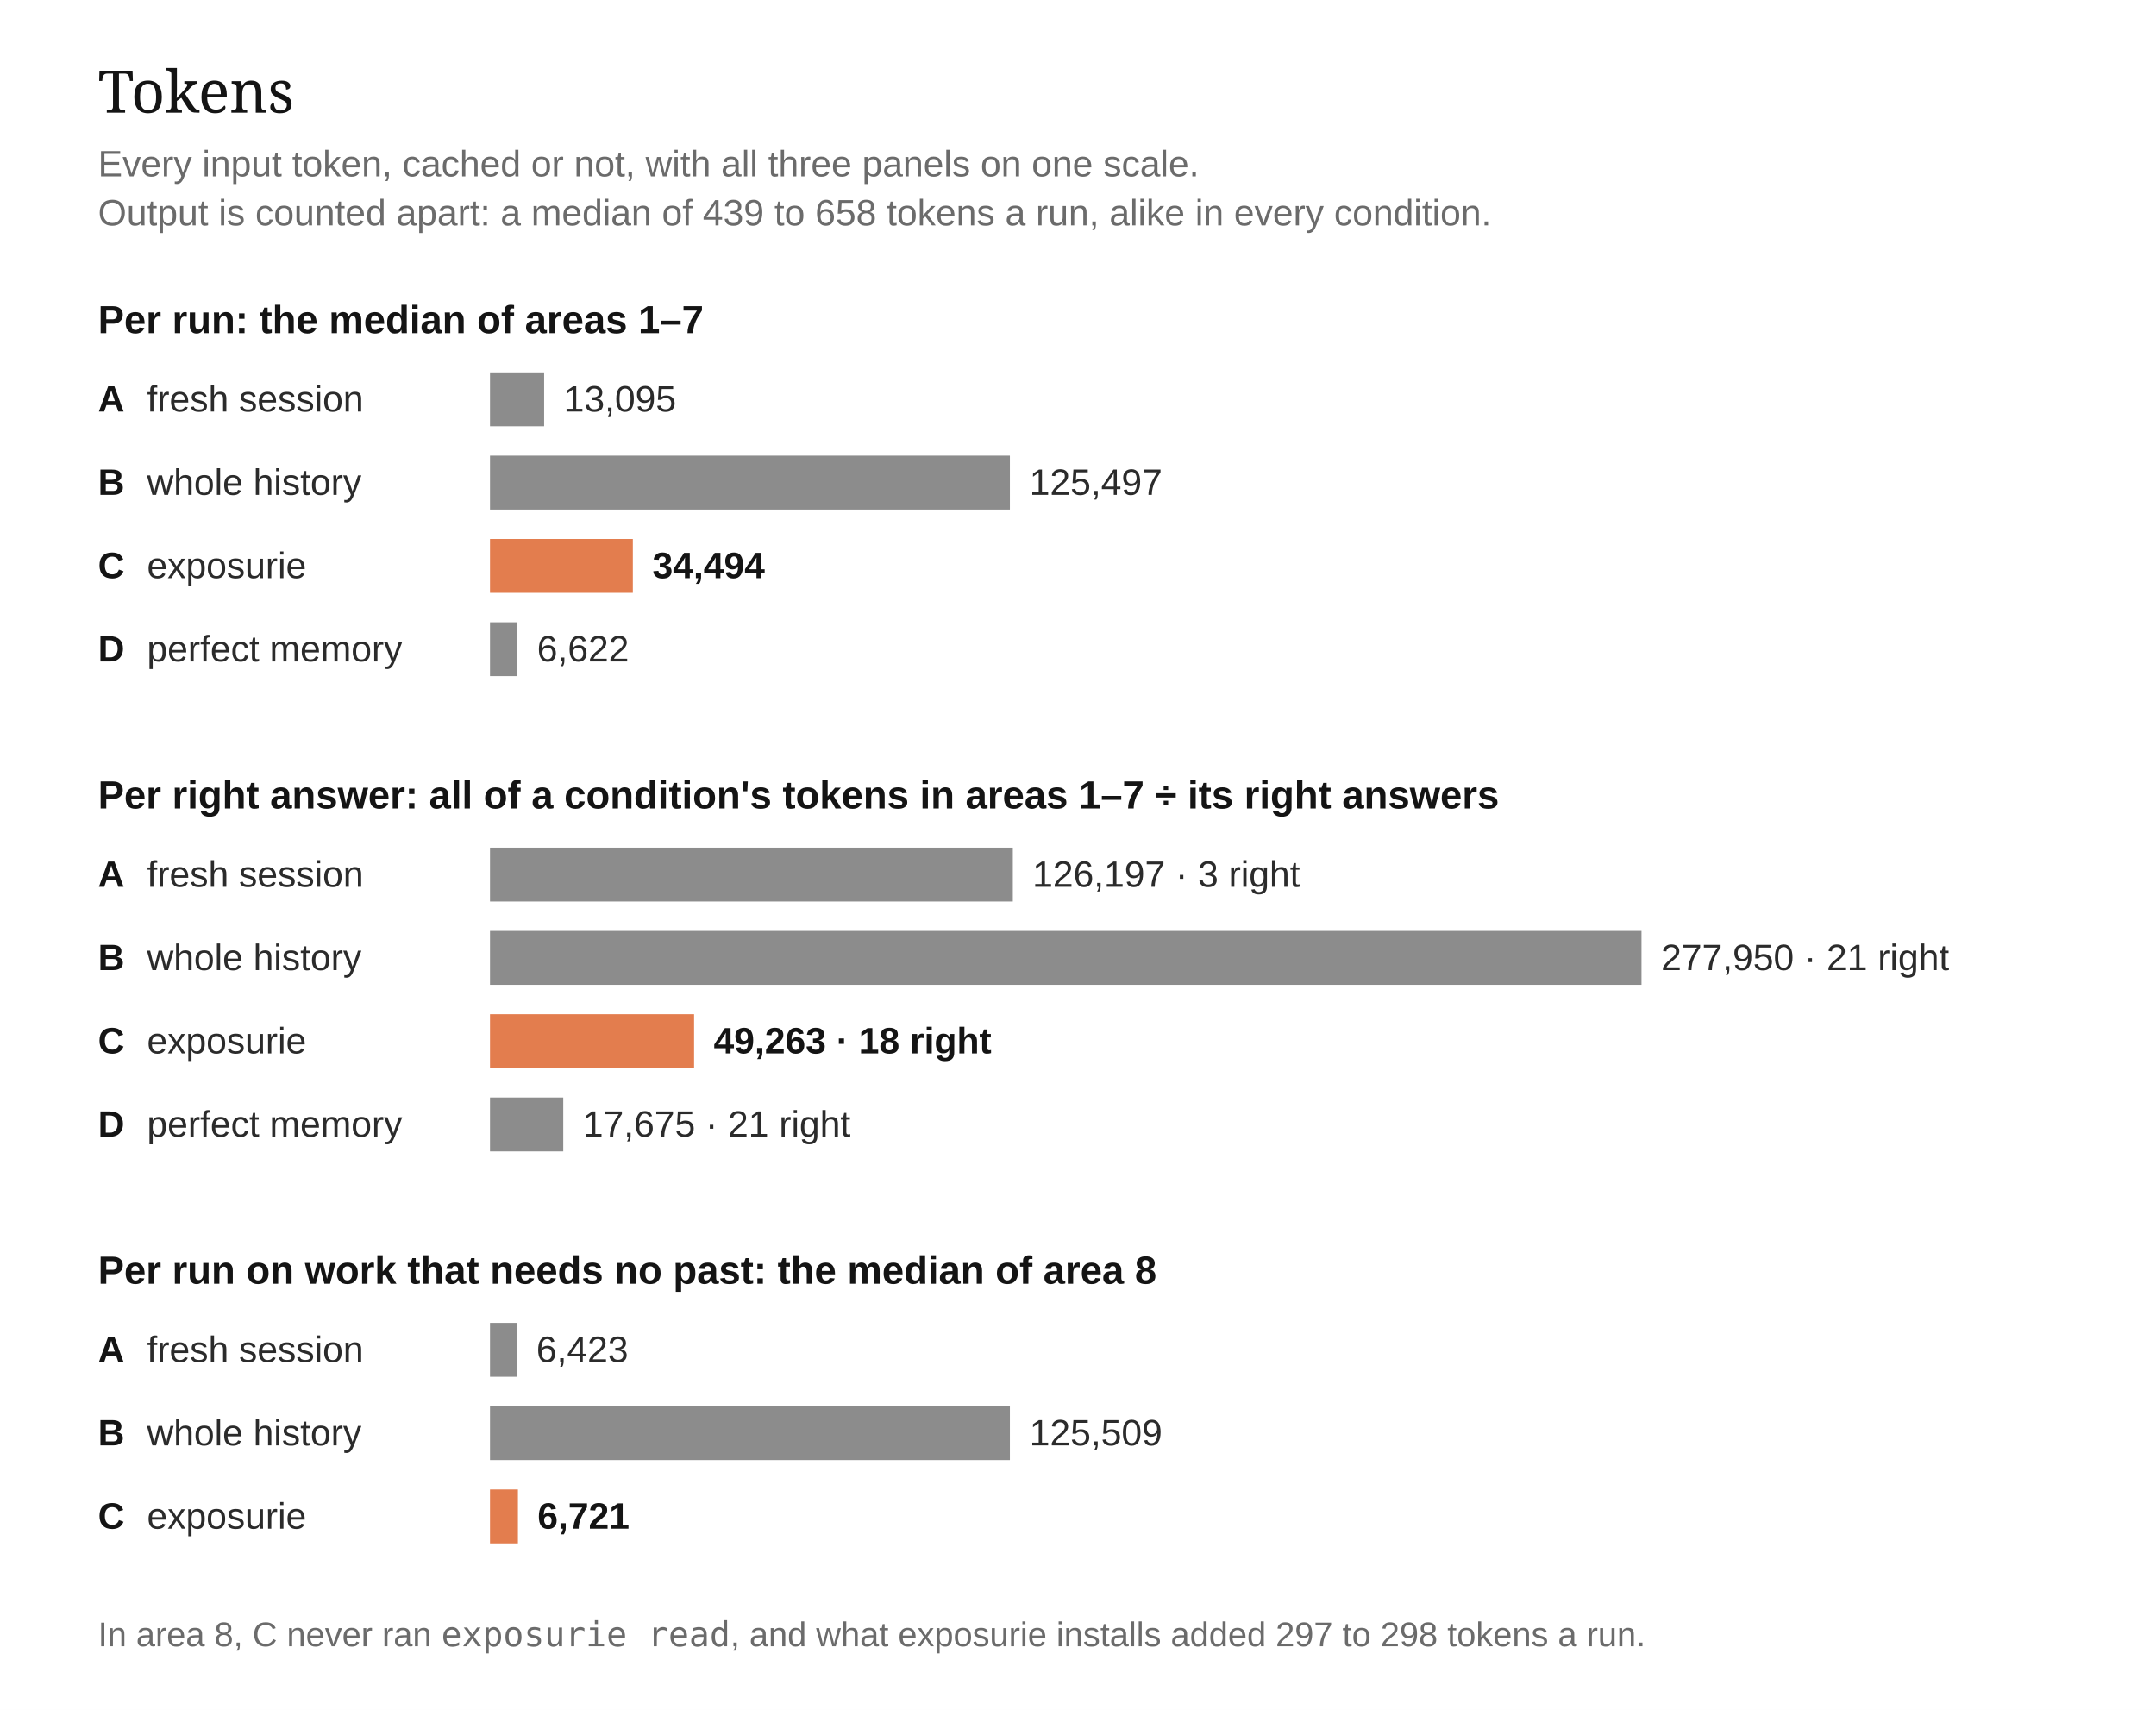
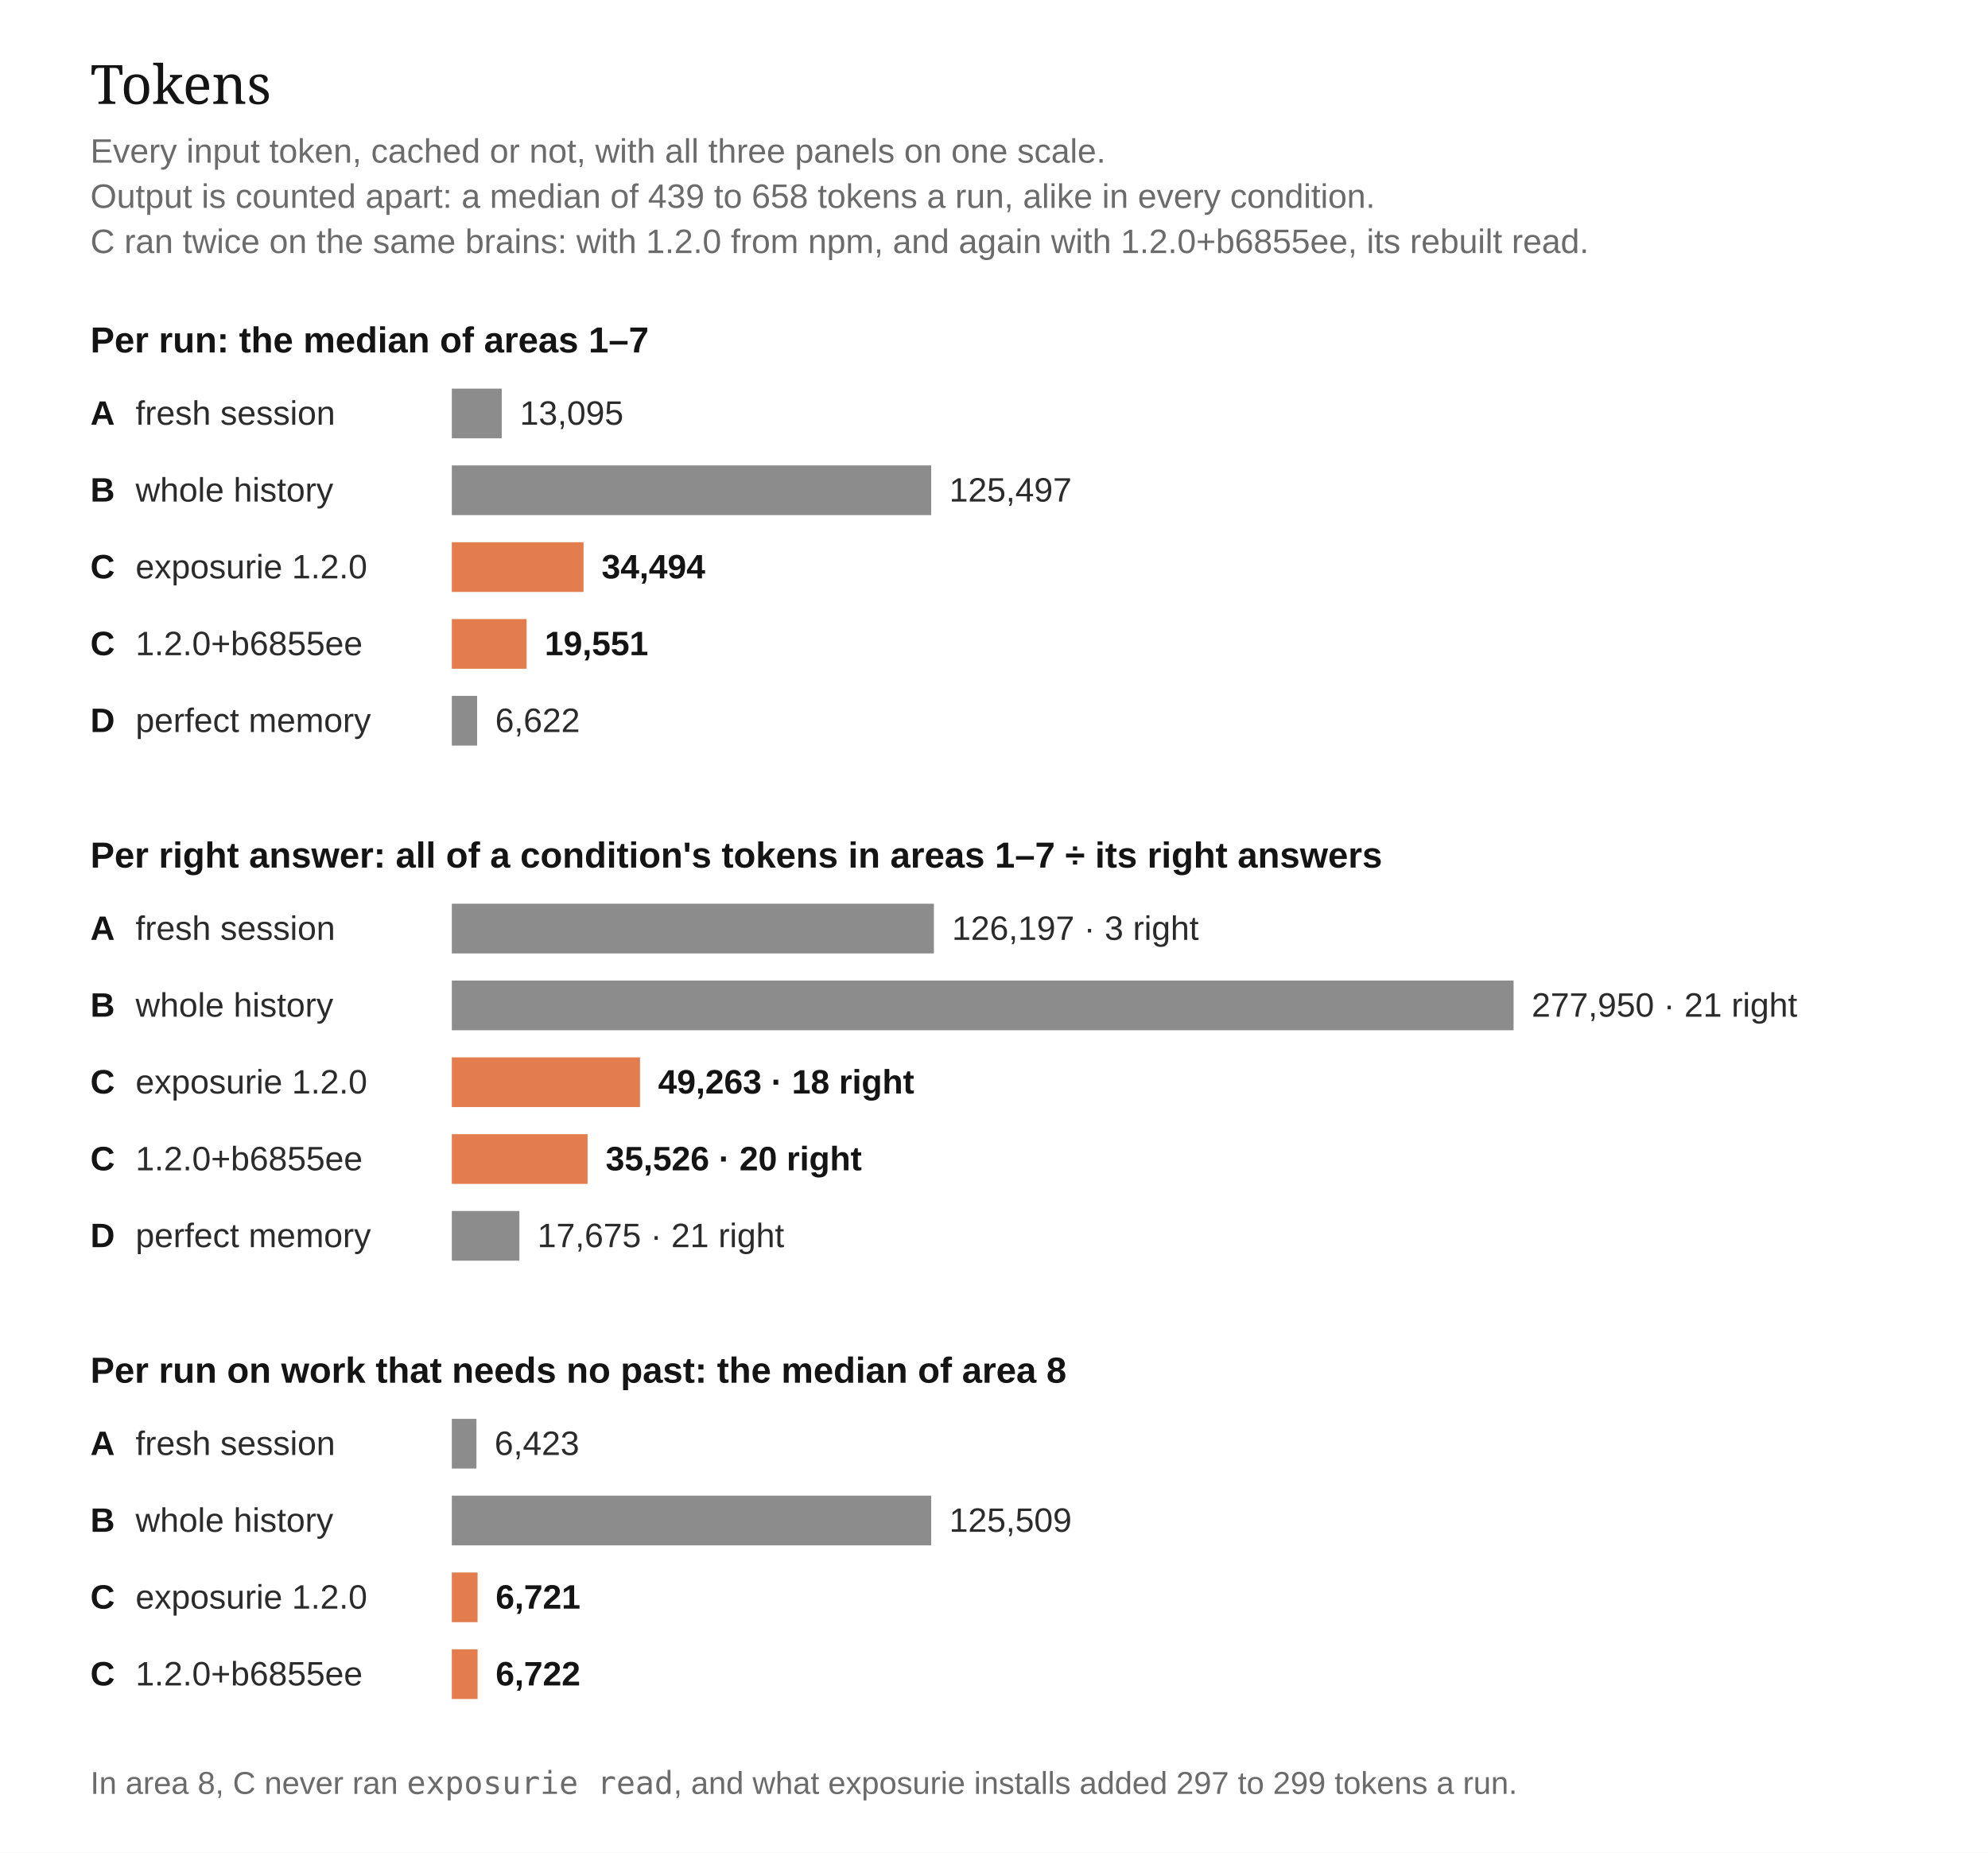
- <svg xmlns="http://www.w3.org/2000/svg" width="880" height="698" viewBox="0 0 880 698" role="img" aria-label="Tokens per run and per right answer, by condition">
-   <rect x="0" y="0" width="880" height="698" fill="#FFFFFF" />
+ <svg xmlns="http://www.w3.org/2000/svg" width="880" height="820" viewBox="0 0 880 820" role="img" aria-label="Tokens per run and per right answer, by condition">
+   <rect x="0" y="0" width="880" height="820" fill="#FFFFFF" />
  <text x="40" y="46" font-family="Georgia, serif" font-size="24" fill="#141414">Tokens</text>
  <text x="40" y="72" font-family="Calibri, Carlito, Arial, sans-serif" font-size="15" fill="#6B6B6B">Every input token, cached or not, with all three panels on one scale.</text>
  <text x="40" y="92" font-family="Calibri, Carlito, Arial, sans-serif" font-size="15" fill="#6B6B6B">Output is counted apart: a median of 439 to 658 tokens a run, alike in every condition.</text>
-   <text x="40" y="136" font-family="Calibri, Carlito, Arial, sans-serif" font-size="16" fill="#141414" font-weight="bold">Per run: the median of areas 1–7</text>
-   <text x="40" y="168" font-family="Calibri, Carlito, Arial, sans-serif" font-size="15" fill="#141414" font-weight="bold">A</text>
-   <text x="60" y="168" font-family="Calibri, Carlito, Arial, sans-serif" font-size="15" fill="#2B2B2B">fresh session</text>
-   <rect x="200" y="152" width="22.1" height="22" fill="#8C8C8C" />
-   <text x="230.1" y="168" font-family="Calibri, Carlito, Arial, sans-serif" font-size="15" fill="#2B2B2B">13,095</text>
-   <text x="40" y="202" font-family="Calibri, Carlito, Arial, sans-serif" font-size="15" fill="#141414" font-weight="bold">B</text>
-   <text x="60" y="202" font-family="Calibri, Carlito, Arial, sans-serif" font-size="15" fill="#2B2B2B">whole history</text>
-   <rect x="200" y="186" width="212.2" height="22" fill="#8C8C8C" />
-   <text x="420.2" y="202" font-family="Calibri, Carlito, Arial, sans-serif" font-size="15" fill="#2B2B2B">125,497</text>
-   <text x="40" y="236" font-family="Calibri, Carlito, Arial, sans-serif" font-size="15" fill="#141414" font-weight="bold">C</text>
-   <text x="60" y="236" font-family="Calibri, Carlito, Arial, sans-serif" font-size="15" fill="#2B2B2B">exposurie</text>
-   <rect x="200" y="220" width="58.3" height="22" fill="#E37D4E" />
-   <text x="266.3" y="236" font-family="Calibri, Carlito, Arial, sans-serif" font-size="15" fill="#141414" font-weight="bold">34,494</text>
-   <text x="40" y="270" font-family="Calibri, Carlito, Arial, sans-serif" font-size="15" fill="#141414" font-weight="bold">D</text>
-   <text x="60" y="270" font-family="Calibri, Carlito, Arial, sans-serif" font-size="15" fill="#2B2B2B">perfect memory</text>
-   <rect x="200" y="254" width="11.2" height="22" fill="#8C8C8C" />
-   <text x="219.2" y="270" font-family="Calibri, Carlito, Arial, sans-serif" font-size="15" fill="#2B2B2B">6,622</text>
-   <text x="40" y="330" font-family="Calibri, Carlito, Arial, sans-serif" font-size="16" fill="#141414" font-weight="bold">Per right answer: all of a condition's tokens in areas 1–7 ÷ its right answers</text>
-   <text x="40" y="362" font-family="Calibri, Carlito, Arial, sans-serif" font-size="15" fill="#141414" font-weight="bold">A</text>
-   <text x="60" y="362" font-family="Calibri, Carlito, Arial, sans-serif" font-size="15" fill="#2B2B2B">fresh session</text>
-   <rect x="200" y="346" width="213.4" height="22" fill="#8C8C8C" />
-   <text x="421.4" y="362" font-family="Calibri, Carlito, Arial, sans-serif" font-size="15" fill="#2B2B2B">126,197  ·  3 right</text>
-   <text x="40" y="396" font-family="Calibri, Carlito, Arial, sans-serif" font-size="15" fill="#141414" font-weight="bold">B</text>
-   <text x="60" y="396" font-family="Calibri, Carlito, Arial, sans-serif" font-size="15" fill="#2B2B2B">whole history</text>
-   <rect x="200" y="380" width="470" height="22" fill="#8C8C8C" />
-   <text x="678" y="396" font-family="Calibri, Carlito, Arial, sans-serif" font-size="15" fill="#2B2B2B">277,950  ·  21 right</text>
-   <text x="40" y="430" font-family="Calibri, Carlito, Arial, sans-serif" font-size="15" fill="#141414" font-weight="bold">C</text>
-   <text x="60" y="430" font-family="Calibri, Carlito, Arial, sans-serif" font-size="15" fill="#2B2B2B">exposurie</text>
-   <rect x="200" y="414" width="83.3" height="22" fill="#E37D4E" />
-   <text x="291.3" y="430" font-family="Calibri, Carlito, Arial, sans-serif" font-size="15" fill="#141414" font-weight="bold">49,263  ·  18 right</text>
-   <text x="40" y="464" font-family="Calibri, Carlito, Arial, sans-serif" font-size="15" fill="#141414" font-weight="bold">D</text>
-   <text x="60" y="464" font-family="Calibri, Carlito, Arial, sans-serif" font-size="15" fill="#2B2B2B">perfect memory</text>
-   <rect x="200" y="448" width="29.9" height="22" fill="#8C8C8C" />
-   <text x="237.9" y="464" font-family="Calibri, Carlito, Arial, sans-serif" font-size="15" fill="#2B2B2B">17,675  ·  21 right</text>
-   <text x="40" y="524" font-family="Calibri, Carlito, Arial, sans-serif" font-size="16" fill="#141414" font-weight="bold">Per run on work that needs no past: the median of area 8</text>
-   <text x="40" y="556" font-family="Calibri, Carlito, Arial, sans-serif" font-size="15" fill="#141414" font-weight="bold">A</text>
-   <text x="60" y="556" font-family="Calibri, Carlito, Arial, sans-serif" font-size="15" fill="#2B2B2B">fresh session</text>
-   <rect x="200" y="540" width="10.9" height="22" fill="#8C8C8C" />
-   <text x="218.9" y="556" font-family="Calibri, Carlito, Arial, sans-serif" font-size="15" fill="#2B2B2B">6,423</text>
-   <text x="40" y="590" font-family="Calibri, Carlito, Arial, sans-serif" font-size="15" fill="#141414" font-weight="bold">B</text>
-   <text x="60" y="590" font-family="Calibri, Carlito, Arial, sans-serif" font-size="15" fill="#2B2B2B">whole history</text>
-   <rect x="200" y="574" width="212.2" height="22" fill="#8C8C8C" />
-   <text x="420.2" y="590" font-family="Calibri, Carlito, Arial, sans-serif" font-size="15" fill="#2B2B2B">125,509</text>
-   <text x="40" y="624" font-family="Calibri, Carlito, Arial, sans-serif" font-size="15" fill="#141414" font-weight="bold">C</text>
-   <text x="60" y="624" font-family="Calibri, Carlito, Arial, sans-serif" font-size="15" fill="#2B2B2B">exposurie</text>
-   <rect x="200" y="608" width="11.4" height="22" fill="#E37D4E" />
-   <text x="219.4" y="624" font-family="Calibri, Carlito, Arial, sans-serif" font-size="15" fill="#141414" font-weight="bold">6,721</text>
-   <text x="40" y="672" font-family="Calibri, Carlito, Arial, sans-serif" font-size="14" fill="#6B6B6B">In area 8, C never ran <tspan font-family="Consolas, Menlo, monospace">exposurie read</tspan>, and what exposurie installs added 297 to 298 tokens a run.</text>
+   <text x="40" y="112" font-family="Calibri, Carlito, Arial, sans-serif" font-size="15" fill="#6B6B6B">C ran twice on the same brains: with 1.2.0 from npm, and again with 1.2.0+b6855ee, its rebuilt read.</text>
+   <text x="40" y="156" font-family="Calibri, Carlito, Arial, sans-serif" font-size="16" fill="#141414" font-weight="bold">Per run: the median of areas 1–7</text>
+   <text x="40" y="188" font-family="Calibri, Carlito, Arial, sans-serif" font-size="15" fill="#141414" font-weight="bold">A</text>
+   <text x="60" y="188" font-family="Calibri, Carlito, Arial, sans-serif" font-size="15" fill="#2B2B2B">fresh session</text>
+   <rect x="200" y="172" width="22.1" height="22" fill="#8C8C8C" />
+   <text x="230.1" y="188" font-family="Calibri, Carlito, Arial, sans-serif" font-size="15" fill="#2B2B2B">13,095</text>
+   <text x="40" y="222" font-family="Calibri, Carlito, Arial, sans-serif" font-size="15" fill="#141414" font-weight="bold">B</text>
+   <text x="60" y="222" font-family="Calibri, Carlito, Arial, sans-serif" font-size="15" fill="#2B2B2B">whole history</text>
+   <rect x="200" y="206" width="212.2" height="22" fill="#8C8C8C" />
+   <text x="420.2" y="222" font-family="Calibri, Carlito, Arial, sans-serif" font-size="15" fill="#2B2B2B">125,497</text>
+   <text x="40" y="256" font-family="Calibri, Carlito, Arial, sans-serif" font-size="15" fill="#141414" font-weight="bold">C</text>
+   <text x="60" y="256" font-family="Calibri, Carlito, Arial, sans-serif" font-size="15" fill="#2B2B2B">exposurie 1.2.0</text>
+   <rect x="200" y="240" width="58.3" height="22" fill="#E37D4E" />
+   <text x="266.3" y="256" font-family="Calibri, Carlito, Arial, sans-serif" font-size="15" fill="#141414" font-weight="bold">34,494</text>
+   <text x="40" y="290" font-family="Calibri, Carlito, Arial, sans-serif" font-size="15" fill="#141414" font-weight="bold">C</text>
+   <text x="60" y="290" font-family="Calibri, Carlito, Arial, sans-serif" font-size="15" fill="#2B2B2B">1.2.0+b6855ee</text>
+   <rect x="200" y="274" width="33.1" height="22" fill="#E37D4E" />
+   <text x="241.1" y="290" font-family="Calibri, Carlito, Arial, sans-serif" font-size="15" fill="#141414" font-weight="bold">19,551</text>
+   <text x="40" y="324" font-family="Calibri, Carlito, Arial, sans-serif" font-size="15" fill="#141414" font-weight="bold">D</text>
+   <text x="60" y="324" font-family="Calibri, Carlito, Arial, sans-serif" font-size="15" fill="#2B2B2B">perfect memory</text>
+   <rect x="200" y="308" width="11.2" height="22" fill="#8C8C8C" />
+   <text x="219.2" y="324" font-family="Calibri, Carlito, Arial, sans-serif" font-size="15" fill="#2B2B2B">6,622</text>
+   <text x="40" y="384" font-family="Calibri, Carlito, Arial, sans-serif" font-size="16" fill="#141414" font-weight="bold">Per right answer: all of a condition's tokens in areas 1–7 ÷ its right answers</text>
+   <text x="40" y="416" font-family="Calibri, Carlito, Arial, sans-serif" font-size="15" fill="#141414" font-weight="bold">A</text>
+   <text x="60" y="416" font-family="Calibri, Carlito, Arial, sans-serif" font-size="15" fill="#2B2B2B">fresh session</text>
+   <rect x="200" y="400" width="213.4" height="22" fill="#8C8C8C" />
+   <text x="421.4" y="416" font-family="Calibri, Carlito, Arial, sans-serif" font-size="15" fill="#2B2B2B">126,197  ·  3 right</text>
+   <text x="40" y="450" font-family="Calibri, Carlito, Arial, sans-serif" font-size="15" fill="#141414" font-weight="bold">B</text>
+   <text x="60" y="450" font-family="Calibri, Carlito, Arial, sans-serif" font-size="15" fill="#2B2B2B">whole history</text>
+   <rect x="200" y="434" width="470" height="22" fill="#8C8C8C" />
+   <text x="678" y="450" font-family="Calibri, Carlito, Arial, sans-serif" font-size="15" fill="#2B2B2B">277,950  ·  21 right</text>
+   <text x="40" y="484" font-family="Calibri, Carlito, Arial, sans-serif" font-size="15" fill="#141414" font-weight="bold">C</text>
+   <text x="60" y="484" font-family="Calibri, Carlito, Arial, sans-serif" font-size="15" fill="#2B2B2B">exposurie 1.2.0</text>
+   <rect x="200" y="468" width="83.3" height="22" fill="#E37D4E" />
+   <text x="291.3" y="484" font-family="Calibri, Carlito, Arial, sans-serif" font-size="15" fill="#141414" font-weight="bold">49,263  ·  18 right</text>
+   <text x="40" y="518" font-family="Calibri, Carlito, Arial, sans-serif" font-size="15" fill="#141414" font-weight="bold">C</text>
+   <text x="60" y="518" font-family="Calibri, Carlito, Arial, sans-serif" font-size="15" fill="#2B2B2B">1.2.0+b6855ee</text>
+   <rect x="200" y="502" width="60.1" height="22" fill="#E37D4E" />
+   <text x="268.1" y="518" font-family="Calibri, Carlito, Arial, sans-serif" font-size="15" fill="#141414" font-weight="bold">35,526  ·  20 right</text>
+   <text x="40" y="552" font-family="Calibri, Carlito, Arial, sans-serif" font-size="15" fill="#141414" font-weight="bold">D</text>
+   <text x="60" y="552" font-family="Calibri, Carlito, Arial, sans-serif" font-size="15" fill="#2B2B2B">perfect memory</text>
+   <rect x="200" y="536" width="29.9" height="22" fill="#8C8C8C" />
+   <text x="237.9" y="552" font-family="Calibri, Carlito, Arial, sans-serif" font-size="15" fill="#2B2B2B">17,675  ·  21 right</text>
+   <text x="40" y="612" font-family="Calibri, Carlito, Arial, sans-serif" font-size="16" fill="#141414" font-weight="bold">Per run on work that needs no past: the median of area 8</text>
+   <text x="40" y="644" font-family="Calibri, Carlito, Arial, sans-serif" font-size="15" fill="#141414" font-weight="bold">A</text>
+   <text x="60" y="644" font-family="Calibri, Carlito, Arial, sans-serif" font-size="15" fill="#2B2B2B">fresh session</text>
+   <rect x="200" y="628" width="10.9" height="22" fill="#8C8C8C" />
+   <text x="218.9" y="644" font-family="Calibri, Carlito, Arial, sans-serif" font-size="15" fill="#2B2B2B">6,423</text>
+   <text x="40" y="678" font-family="Calibri, Carlito, Arial, sans-serif" font-size="15" fill="#141414" font-weight="bold">B</text>
+   <text x="60" y="678" font-family="Calibri, Carlito, Arial, sans-serif" font-size="15" fill="#2B2B2B">whole history</text>
+   <rect x="200" y="662" width="212.2" height="22" fill="#8C8C8C" />
+   <text x="420.2" y="678" font-family="Calibri, Carlito, Arial, sans-serif" font-size="15" fill="#2B2B2B">125,509</text>
+   <text x="40" y="712" font-family="Calibri, Carlito, Arial, sans-serif" font-size="15" fill="#141414" font-weight="bold">C</text>
+   <text x="60" y="712" font-family="Calibri, Carlito, Arial, sans-serif" font-size="15" fill="#2B2B2B">exposurie 1.2.0</text>
+   <rect x="200" y="696" width="11.4" height="22" fill="#E37D4E" />
+   <text x="219.4" y="712" font-family="Calibri, Carlito, Arial, sans-serif" font-size="15" fill="#141414" font-weight="bold">6,721</text>
+   <text x="40" y="746" font-family="Calibri, Carlito, Arial, sans-serif" font-size="15" fill="#141414" font-weight="bold">C</text>
+   <text x="60" y="746" font-family="Calibri, Carlito, Arial, sans-serif" font-size="15" fill="#2B2B2B">1.2.0+b6855ee</text>
+   <rect x="200" y="730" width="11.4" height="22" fill="#E37D4E" />
+   <text x="219.4" y="746" font-family="Calibri, Carlito, Arial, sans-serif" font-size="15" fill="#141414" font-weight="bold">6,722</text>
+   <text x="40" y="794" font-family="Calibri, Carlito, Arial, sans-serif" font-size="14" fill="#6B6B6B">In area 8, C never ran <tspan font-family="Consolas, Menlo, monospace">exposurie read</tspan>, and what exposurie installs added 297 to 299 tokens a run.</text>
</svg>
